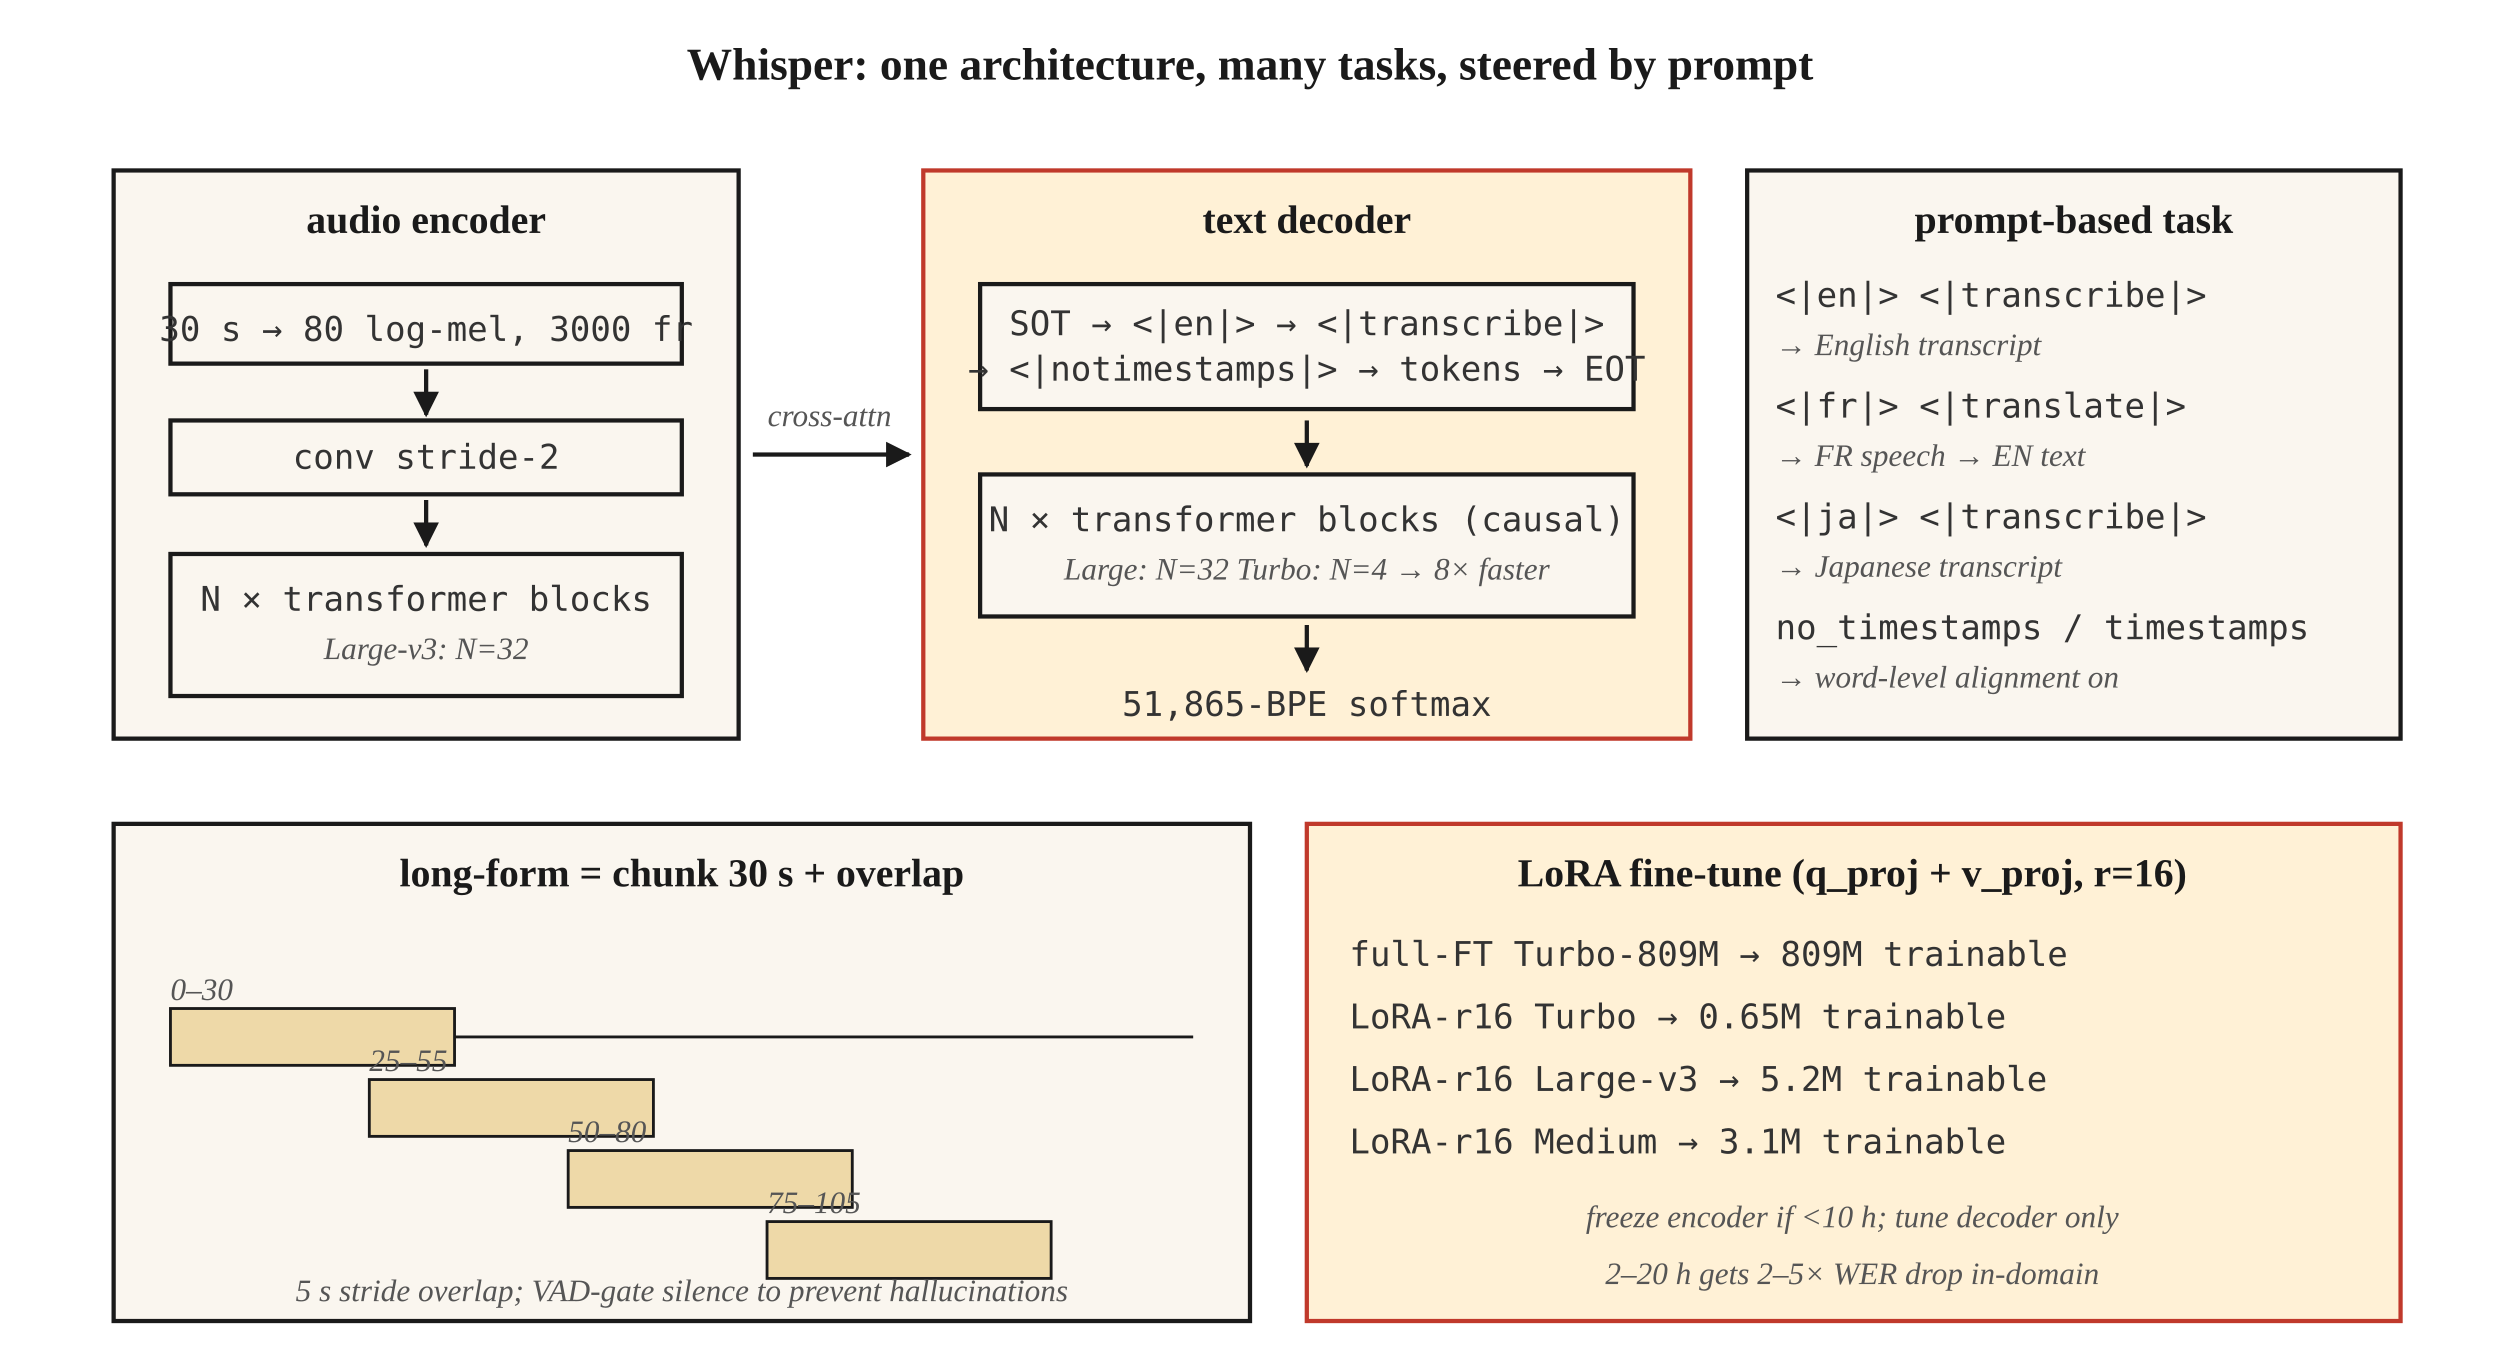
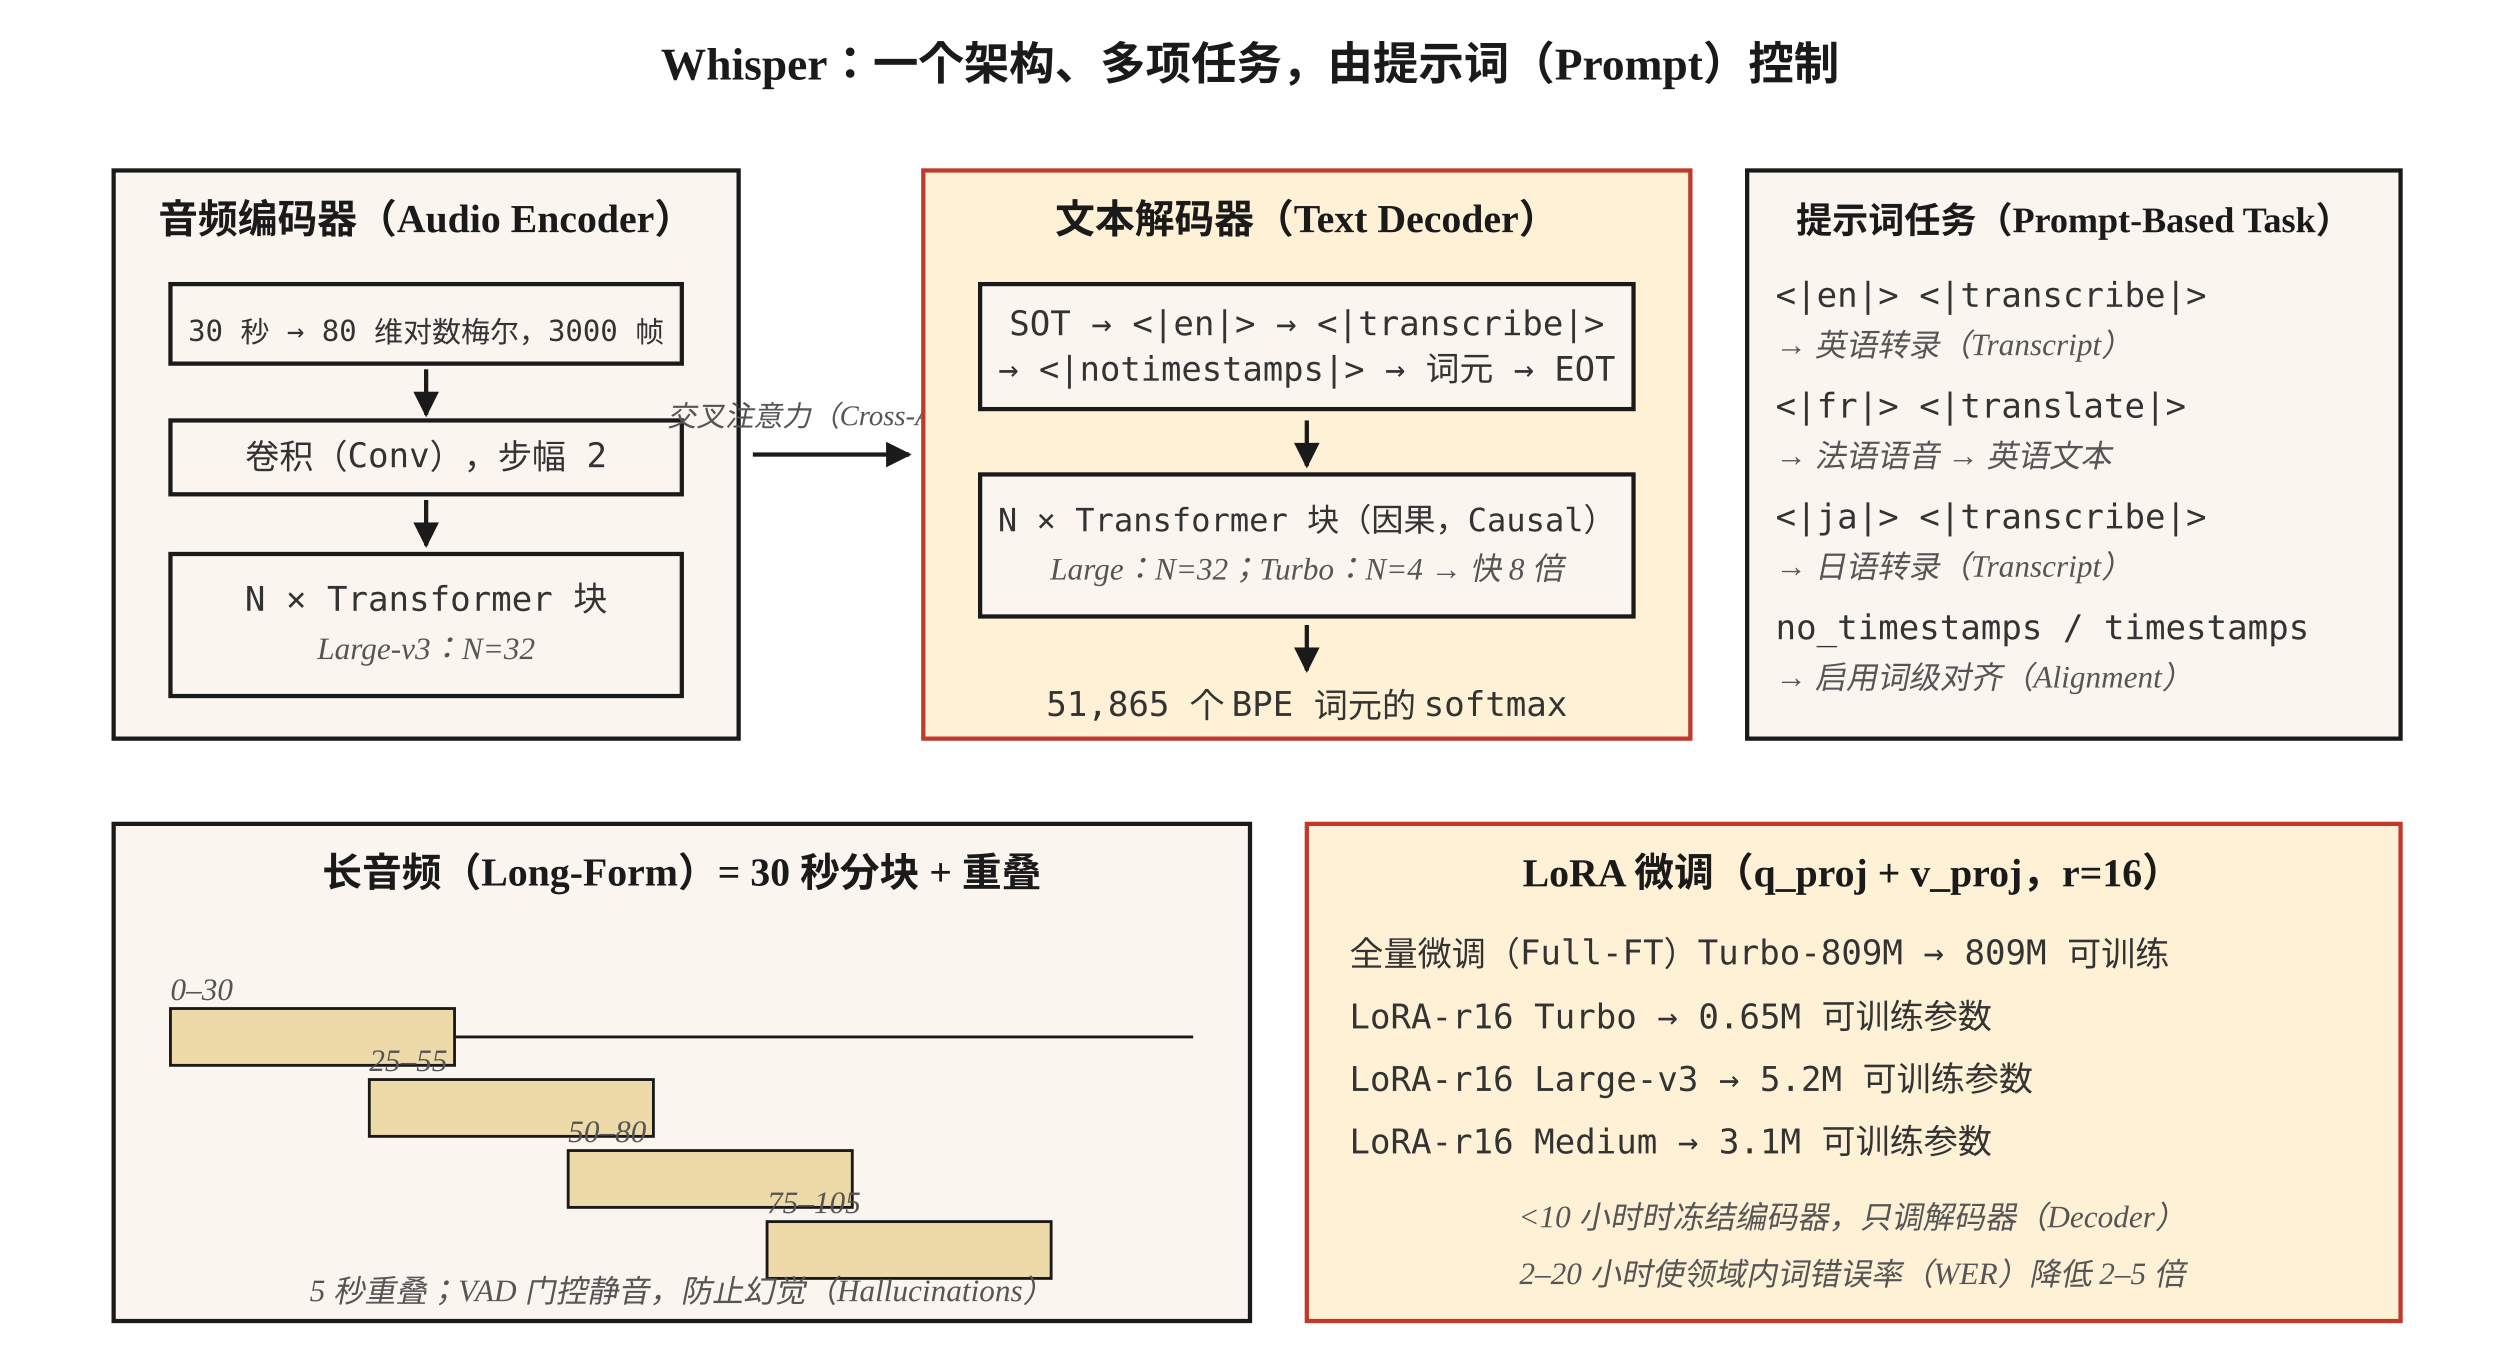
<svg xmlns="http://www.w3.org/2000/svg" viewBox="0 0 880 480" font-family="Georgia, 'Times New Roman', serif">
  <defs>
    <marker id="arrow" viewBox="0 0 10 10" refX="9" refY="5" markerWidth="6" markerHeight="6" orient="auto">
      <path d="M0,0 L10,5 L0,10 z" fill="#1a1a1a" />
    </marker>
    <style>
      .box { fill: #faf6ef; stroke: #1a1a1a; stroke-width: 1.5; }
      .hot { fill: #fff1d6; stroke: #c0392b; stroke-width: 1.5; }
      .label { font-size: 14px; font-weight: 600; fill: #1a1a1a; }
      .content { font-size: 12px; fill: #333; font-family: 'Menlo', monospace; }
      .caption { font-size: 11px; fill: #555; font-style: italic; }
      .title { font-size: 16px; font-weight: 700; fill: #1a1a1a; }
    </style>
  </defs>
-   <text x="440" y="28" text-anchor="middle" class="title">Whisper: one architecture, many tasks, steered by prompt</text>
+   <text x="440" y="28" text-anchor="middle" class="title">Whisper：一个架构、多项任务，由提示词（Prompt）控制</text>
  <rect x="40" y="60" width="220" height="200" class="box" />
-   <text x="150" y="82" text-anchor="middle" class="label">audio encoder</text>
+   <text x="150" y="82" text-anchor="middle" class="label">音频编码器（Audio Encoder）</text>
  <rect x="60" y="100" width="180" height="28" class="box" />
-   <text x="150" y="120" text-anchor="middle" class="content">30 s → 80 log-mel, 3000 fr</text>
+   <text x="150" y="120" text-anchor="middle" class="content" style="font-size: 10.2px">30 秒 → 80 维对数梅尔，3000 帧</text>
  <line x1="150" y1="130" x2="150" y2="146" stroke="#1a1a1a" stroke-width="1.5" marker-end="url(#arrow)" />
  <rect x="60" y="148" width="180" height="26" class="box" />
-   <text x="150" y="165" text-anchor="middle" class="content">conv stride-2</text>
+   <text x="150" y="165" text-anchor="middle" class="content">卷积（Conv），步幅 2</text>
  <line x1="150" y1="176" x2="150" y2="192" stroke="#1a1a1a" stroke-width="1.5" marker-end="url(#arrow)" />
  <rect x="60" y="195" width="180" height="50" class="box" />
-   <text x="150" y="215" text-anchor="middle" class="content">N × transformer blocks</text>
-   <text x="150" y="232" text-anchor="middle" class="caption">Large-v3: N=32</text>
+   <text x="150" y="215" text-anchor="middle" class="content">N × Transformer 块</text>
+   <text x="150" y="232" text-anchor="middle" class="caption">Large-v3：N=32</text>
  <line x1="265" y1="160" x2="320" y2="160" stroke="#1a1a1a" stroke-width="1.5" marker-end="url(#arrow)" />
-   <text x="292" y="150" text-anchor="middle" class="caption" font-size="10">cross-attn</text>
+   <text x="292" y="150" text-anchor="middle" class="caption" font-size="10" style="font-size: 10.1px">交叉注意力（Cross-Attn）</text>
  <rect x="325" y="60" width="270" height="200" class="hot" />
-   <text x="460" y="82" text-anchor="middle" class="label">text decoder</text>
+   <text x="460" y="82" text-anchor="middle" class="label">文本解码器（Text Decoder）</text>
  <rect x="345" y="100" width="230" height="44" class="box" />
  <text x="460" y="118" text-anchor="middle" class="content">SOT → &lt;|en|&gt; → &lt;|transcribe|&gt;</text>
-   <text x="460" y="134" text-anchor="middle" class="content">→ &lt;|notimestamps|&gt; → tokens → EOT</text>
+   <text x="460" y="134" text-anchor="middle" class="content" style="font-size: 11.9px">→ &lt;|notimestamps|&gt; → 词元 → EOT</text>
  <line x1="460" y1="148" x2="460" y2="164" stroke="#1a1a1a" stroke-width="1.5" marker-end="url(#arrow)" />
  <rect x="345" y="167" width="230" height="50" class="box" />
-   <text x="460" y="187" text-anchor="middle" class="content">N × transformer blocks (causal)</text>
-   <text x="460" y="204" text-anchor="middle" class="caption">Large: N=32   Turbo: N=4 → 8× faster</text>
+   <text x="460" y="187" text-anchor="middle" class="content" style="font-size: 11.3px">N × Transformer 块（因果，Causal）</text>
+   <text x="460" y="204" text-anchor="middle" class="caption">Large：N=32；Turbo：N=4 → 快 8 倍</text>
  <line x1="460" y1="220" x2="460" y2="236" stroke="#1a1a1a" stroke-width="1.5" marker-end="url(#arrow)" />
-   <text x="460" y="252" text-anchor="middle" class="content">51,865-BPE softmax</text>
+   <text x="460" y="252" text-anchor="middle" class="content">51,865 个 BPE 词元的 softmax</text>
  <rect x="615" y="60" width="230" height="200" class="box" />
-   <text x="730" y="82" text-anchor="middle" class="label">prompt-based task</text>
+   <text x="730" y="82" text-anchor="middle" class="label" style="font-size: 12.7px">提示词任务（Prompt-Based Task）</text>
  <text x="625" y="108" class="content">&lt;|en|&gt;   &lt;|transcribe|&gt;</text>
-   <text x="625" y="125" class="caption">→ English transcript</text>
+   <text x="625" y="125" class="caption">→ 英语转录（Transcript）</text>
  <text x="625" y="147" class="content">&lt;|fr|&gt;   &lt;|translate|&gt;</text>
-   <text x="625" y="164" class="caption">→ FR speech → EN text</text>
+   <text x="625" y="164" class="caption">→ 法语语音 → 英语文本</text>
  <text x="625" y="186" class="content">&lt;|ja|&gt;   &lt;|transcribe|&gt;</text>
-   <text x="625" y="203" class="caption">→ Japanese transcript</text>
+   <text x="625" y="203" class="caption">→ 日语转录（Transcript）</text>
  <text x="625" y="225" class="content">no_timestamps / timestamps</text>
-   <text x="625" y="242" class="caption">→ word-level alignment on</text>
+   <text x="625" y="242" class="caption">→ 启用词级对齐（Alignment）</text>
  <rect x="40" y="290" width="400" height="175" class="box" />
-   <text x="240" y="312" text-anchor="middle" class="label">long-form = chunk 30 s + overlap</text>
+   <text x="240" y="312" text-anchor="middle" class="label">长音频（Long-Form）= 30 秒分块 + 重叠</text>
  <line x1="60" y1="365" x2="420" y2="365" stroke="#1a1a1a" stroke-width="1" />
  <rect x="60" y="355" width="100" height="20" fill="#eed9a8" stroke="#1a1a1a" />
  <rect x="130" y="380" width="100" height="20" fill="#eed9a8" stroke="#1a1a1a" />
  <rect x="200" y="405" width="100" height="20" fill="#eed9a8" stroke="#1a1a1a" />
  <rect x="270" y="430" width="100" height="20" fill="#eed9a8" stroke="#1a1a1a" />
  <text x="60" y="352" class="caption" font-size="10">0–30</text>
  <text x="130" y="377" class="caption" font-size="10">25–55</text>
  <text x="200" y="402" class="caption" font-size="10">50–80</text>
  <text x="270" y="427" class="caption" font-size="10">75–105</text>
-   <text x="240" y="458" text-anchor="middle" class="caption">5 s stride overlap; VAD-gate silence to prevent hallucinations</text>
+   <text x="240" y="458" text-anchor="middle" class="caption">5 秒重叠；VAD 门控静音，防止幻觉（Hallucinations）</text>
  <rect x="460" y="290" width="385" height="175" class="hot" />
-   <text x="652" y="312" text-anchor="middle" class="label">LoRA fine-tune (q_proj + v_proj, r=16)</text>
-   <text x="475" y="340" class="content">full-FT  Turbo-809M → 809M trainable</text>
-   <text x="475" y="362" class="content">LoRA-r16 Turbo      → 0.65M trainable</text>
-   <text x="475" y="384" class="content">LoRA-r16 Large-v3   → 5.2M trainable</text>
-   <text x="475" y="406" class="content">LoRA-r16 Medium     → 3.1M trainable</text>
-   <text x="652" y="432" text-anchor="middle" class="caption">freeze encoder if &lt;10 h; tune decoder only</text>
-   <text x="652" y="452" text-anchor="middle" class="caption">2–20 h gets 2–5× WER drop in-domain</text>
+   <text x="652" y="312" text-anchor="middle" class="label">LoRA 微调（q_proj + v_proj，r=16）</text>
+   <text x="475" y="340" class="content">全量微调（Full-FT）Turbo-809M → 809M 可训练</text>
+   <text x="475" y="362" class="content">LoRA-r16 Turbo → 0.65M 可训练参数</text>
+   <text x="475" y="384" class="content">LoRA-r16 Large-v3 → 5.2M 可训练参数</text>
+   <text x="475" y="406" class="content">LoRA-r16 Medium → 3.1M 可训练参数</text>
+   <text x="652" y="432" text-anchor="middle" class="caption">&lt;10 小时时冻结编码器，只调解码器（Decoder）</text>
+   <text x="652" y="452" text-anchor="middle" class="caption">2–20 小时使领域内词错误率（WER）降低 2–5 倍</text>
</svg>
